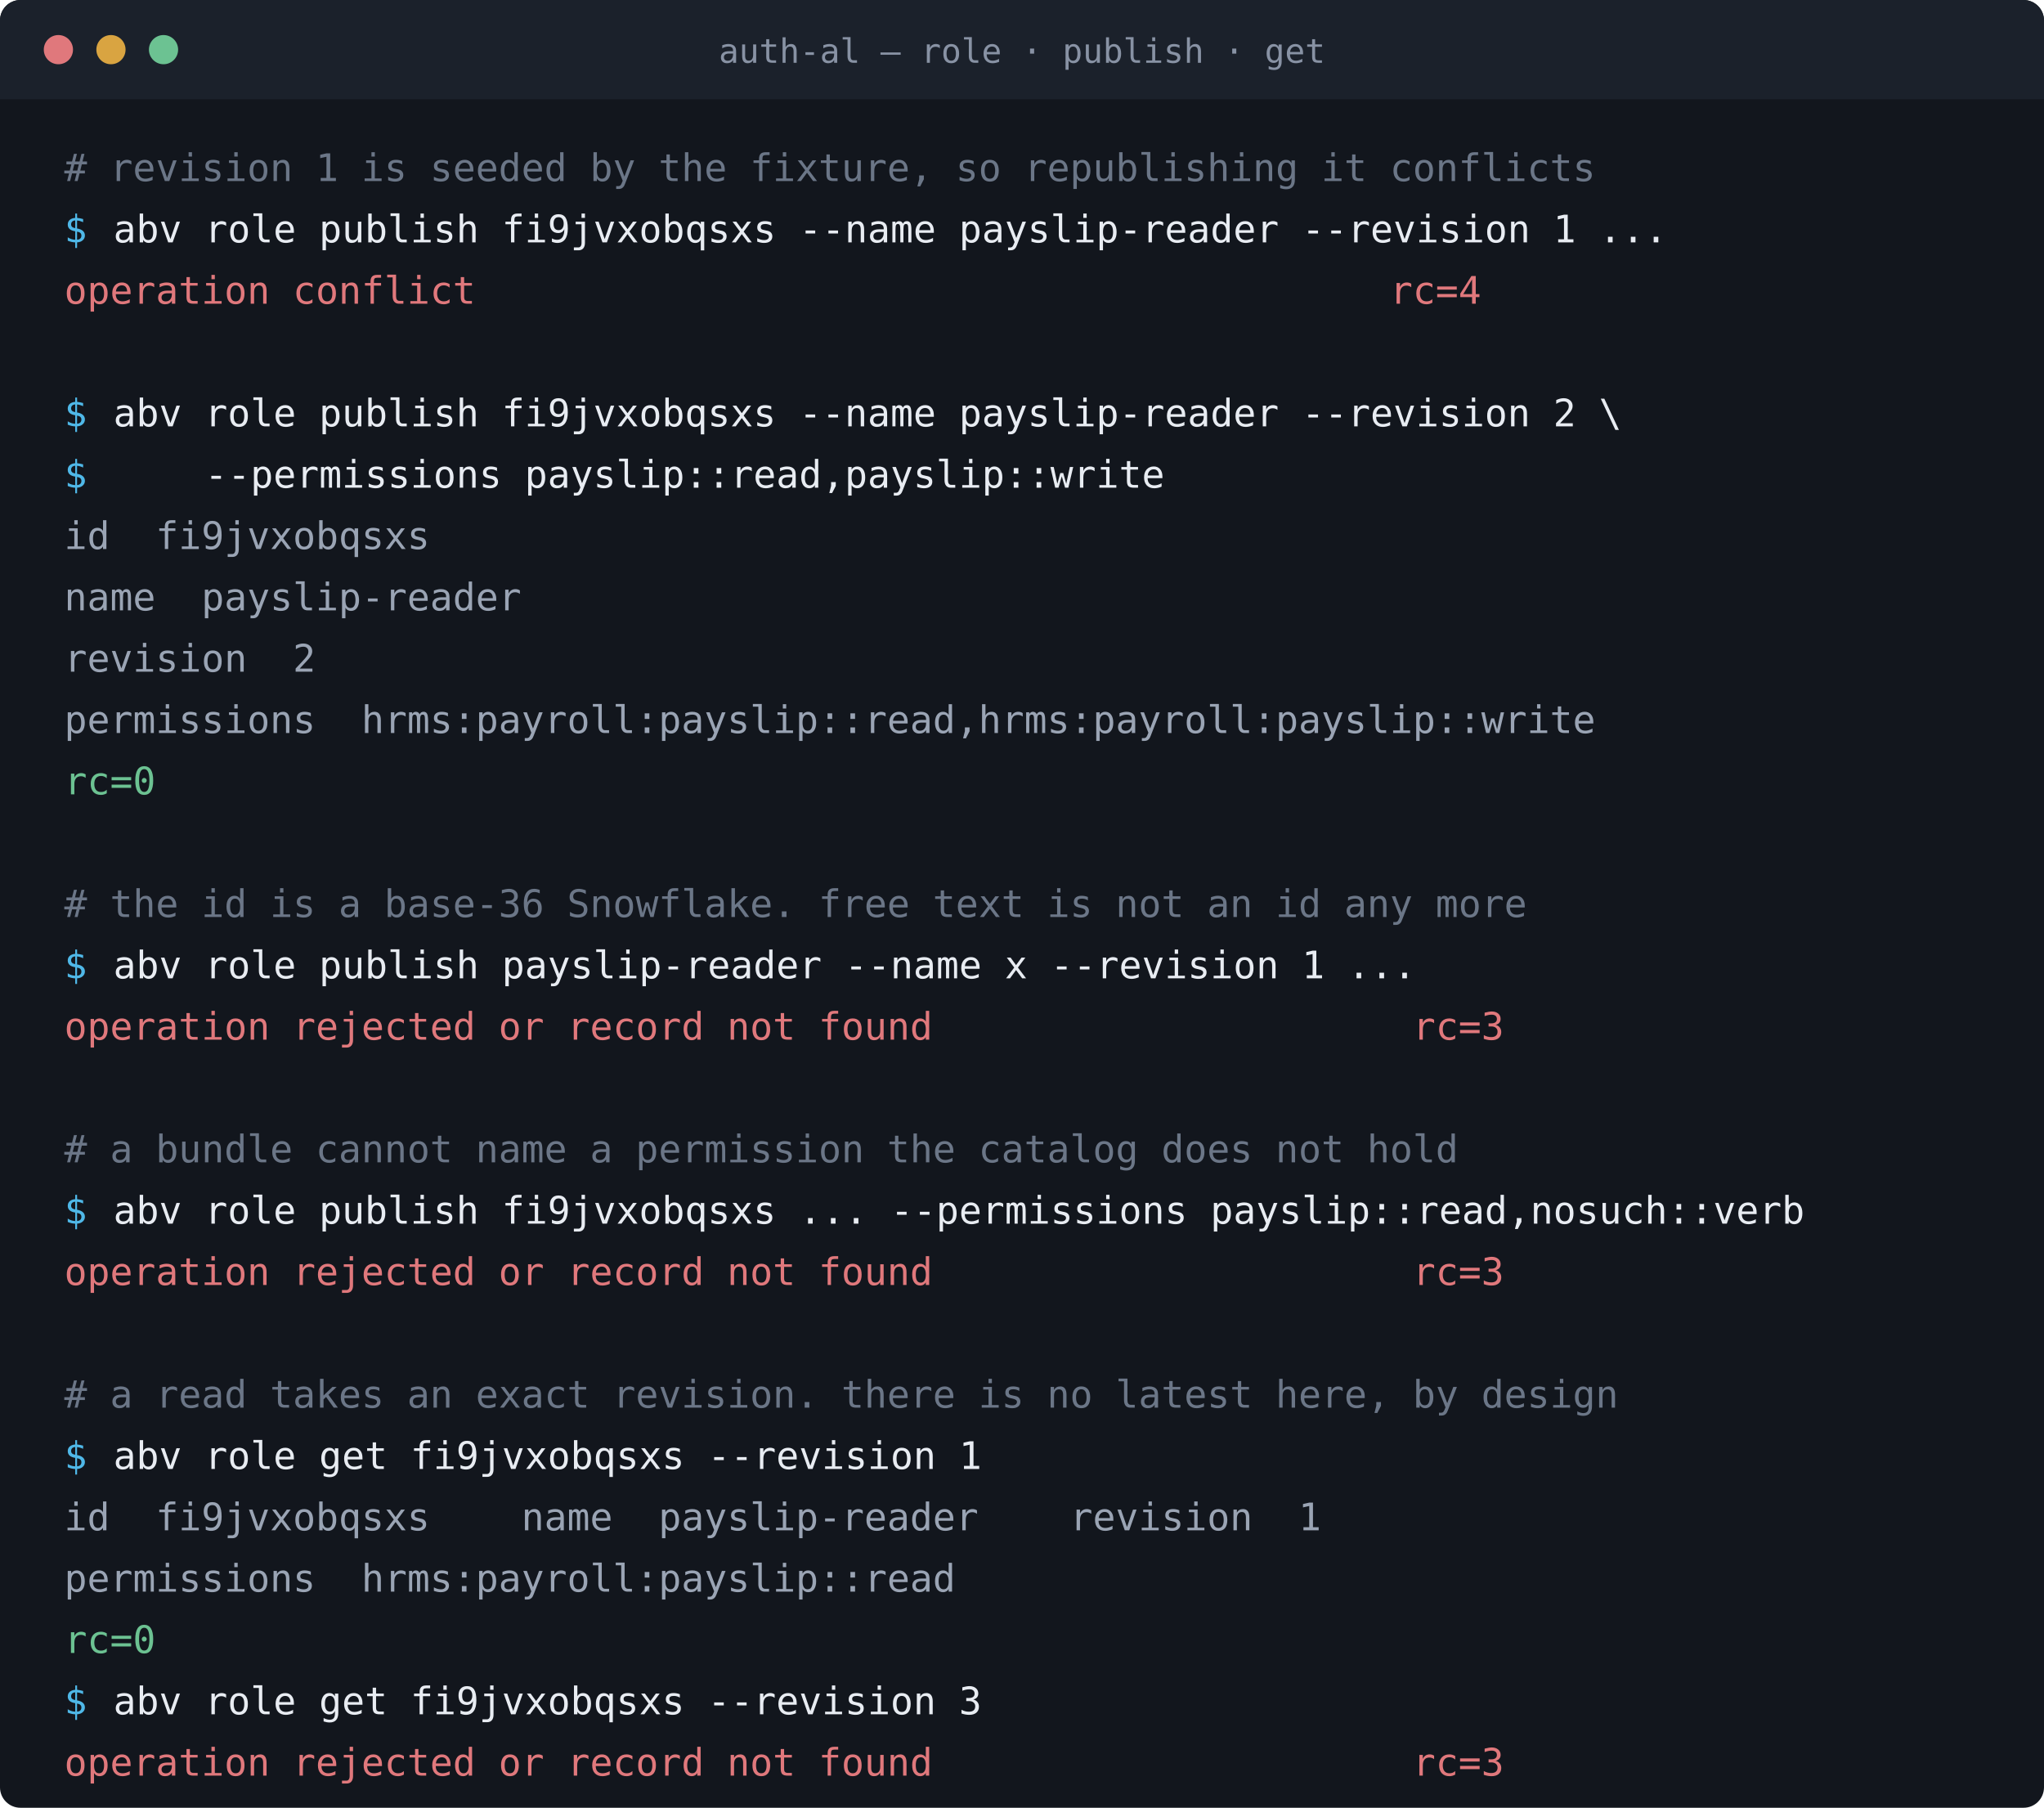
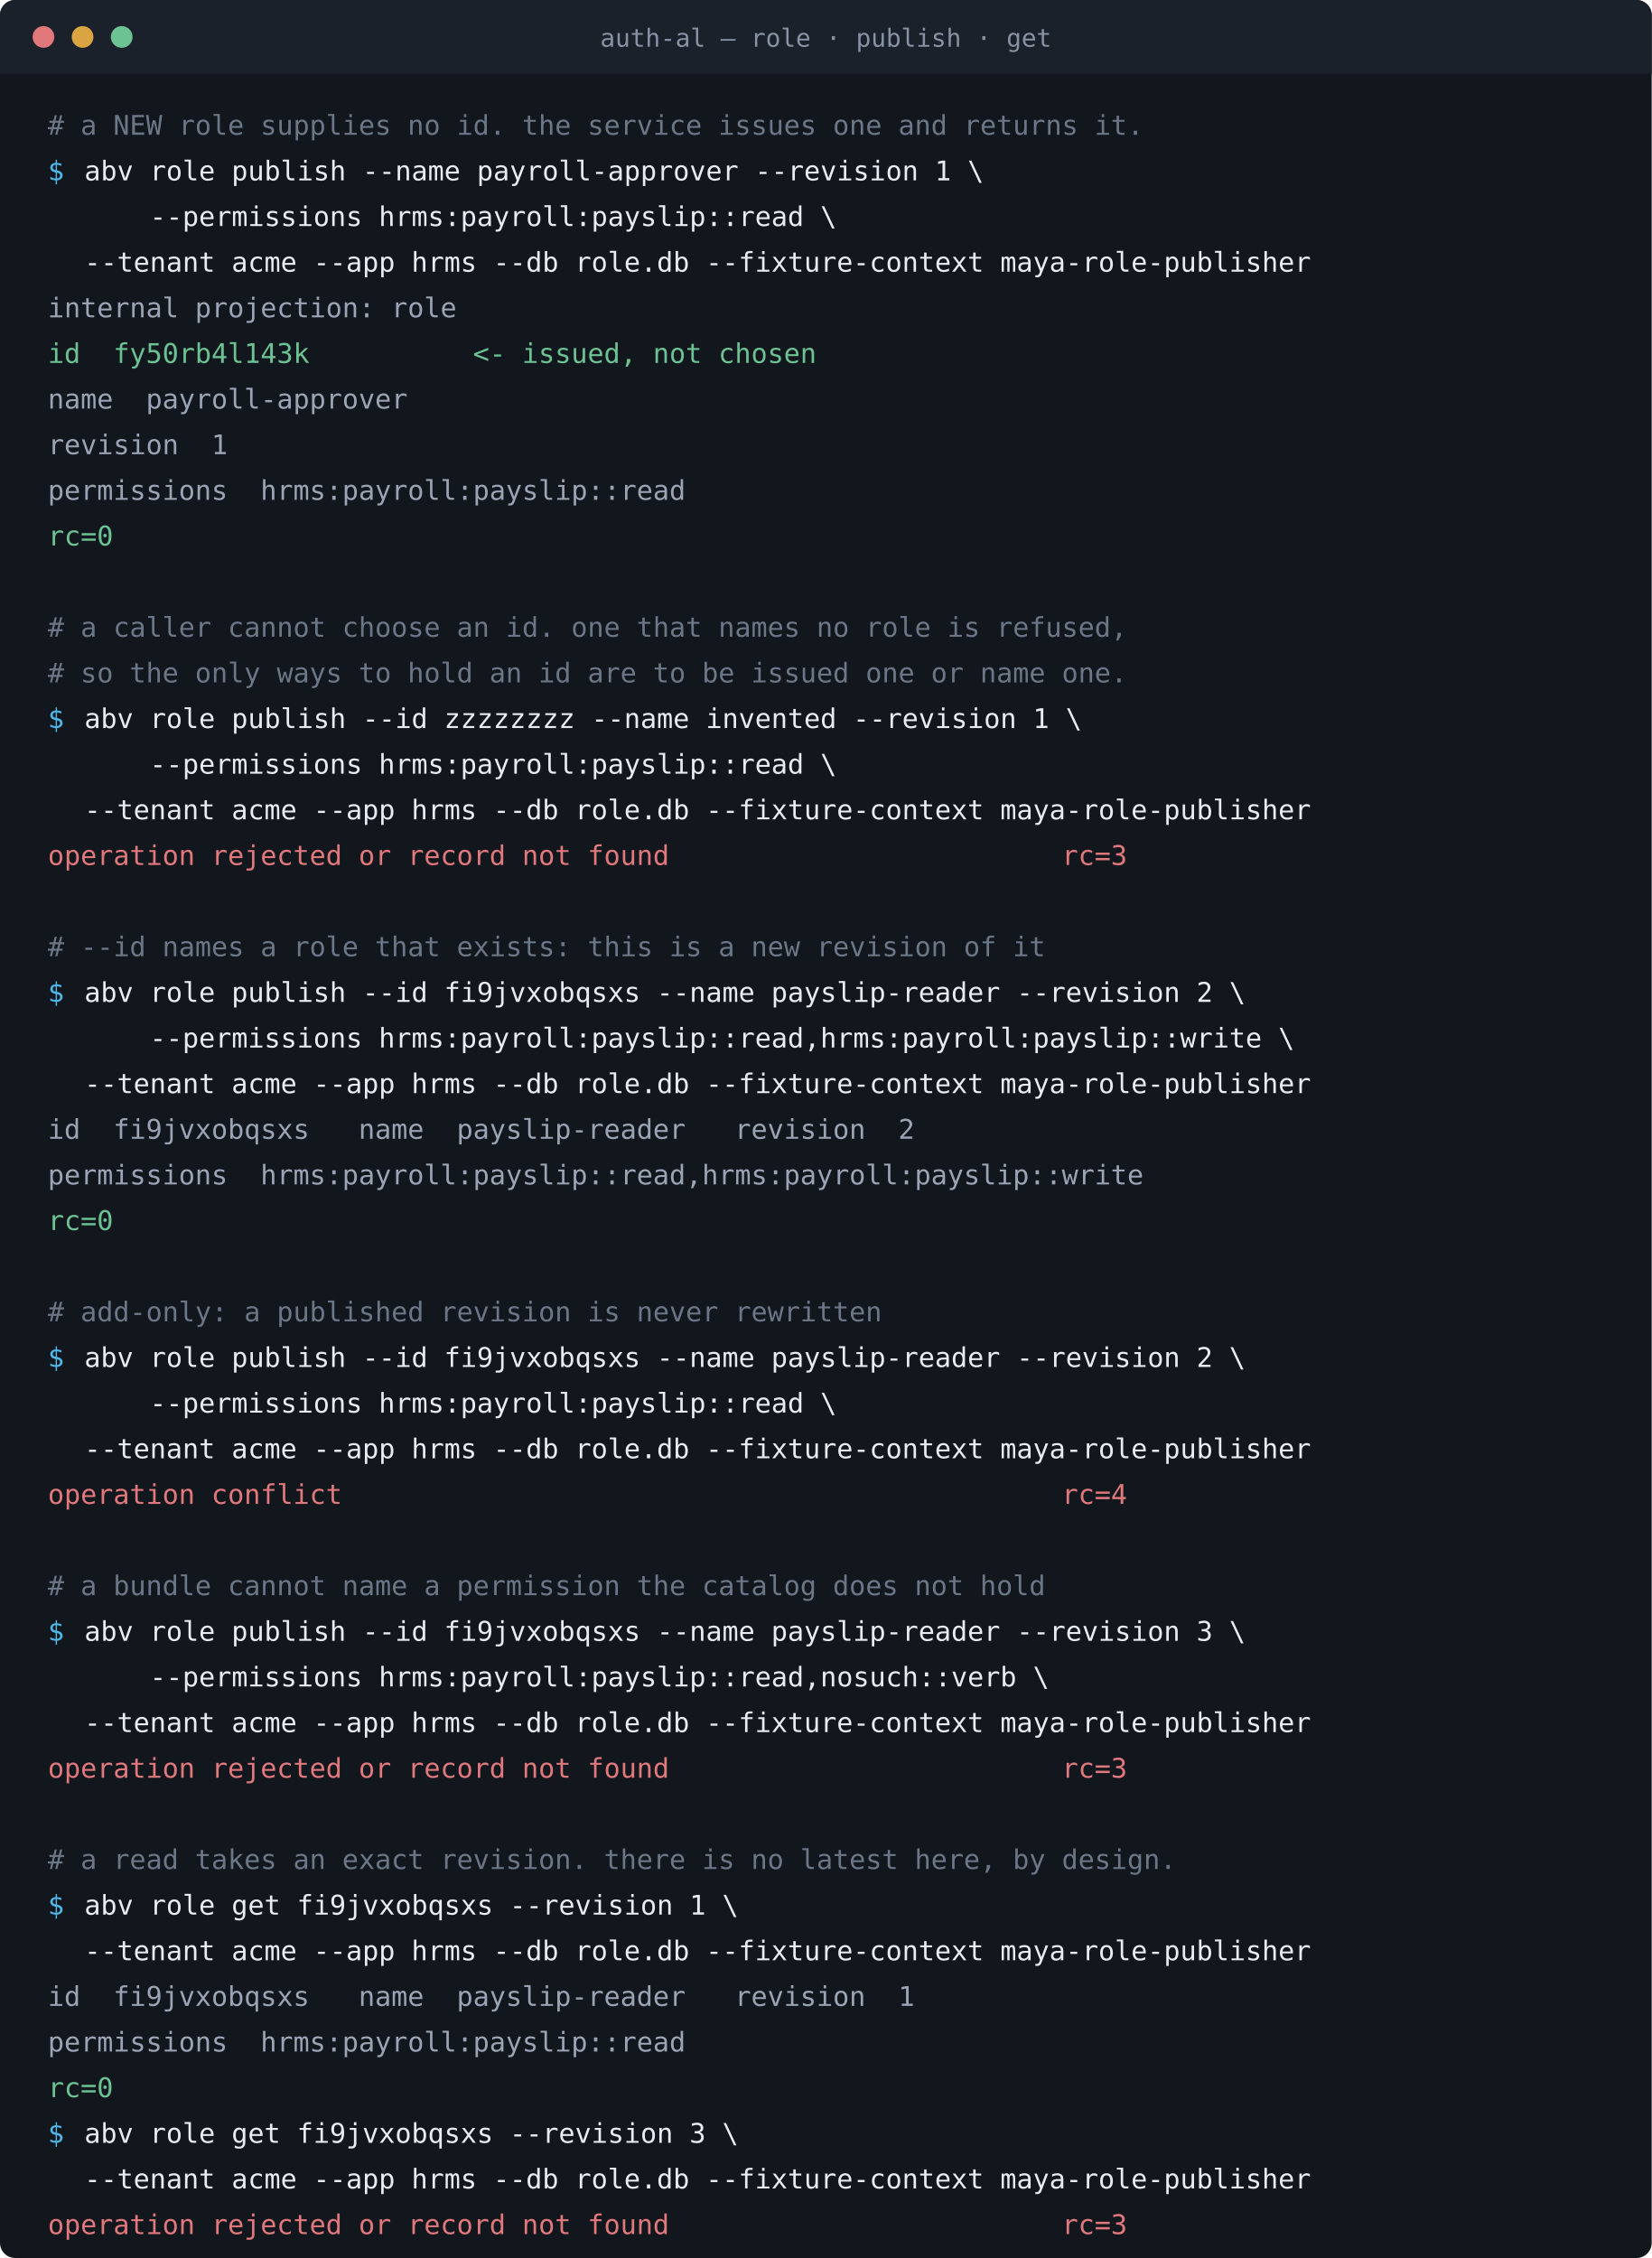
- <svg xmlns="http://www.w3.org/2000/svg" viewBox="0 0 700 619" width="700" height="619" font-family="ui-monospace, SFMono-Regular, Menlo, Consolas, monospace" font-size="13">
-   <rect width="700" height="619" rx="7" fill="#12161d" />
-   <path d="M0 7a7 7 0 0 1 7-7h686a7 7 0 0 1 7 7v27H0Z" fill="#1b212b" />
+ <svg xmlns="http://www.w3.org/2000/svg" viewBox="0 0 760 1039" width="760" height="1039" font-family="ui-monospace, SFMono-Regular, Menlo, Consolas, monospace" font-size="12.5">
+   <rect width="760" height="1039" rx="7" fill="#12161d" />
+   <path d="M0 7a7 7 0 0 1 7-7h746a7 7 0 0 1 7 7v27H0Z" fill="#1b212b" />
  <circle cx="20" cy="17" r="5" fill="#e0787c" />
  <circle cx="38" cy="17" r="5" fill="#d9a441" />
  <circle cx="56" cy="17" r="5" fill="#6cc292" />
-   <text x="350.0" y="21.5" text-anchor="middle" fill="#8892a4" font-size="11.5">auth-al — role · publish · get</text>
-   <text x="22" y="62" fill="#6b7687" xml:space="preserve"># revision 1 is seeded by the fixture, so republishing it conflicts</text>
+   <text x="380.0" y="21.5" text-anchor="middle" fill="#8892a4" font-size="11.5">auth-al — role · publish · get</text>
+   <text x="22" y="62" fill="#6b7687" xml:space="preserve"># a NEW role supplies no id. the service issues one and returns it.</text>
  <text x="22" y="83" fill="#4fb8e8">$</text>
-   <text x="38.8" y="83" fill="#e8ecf2" xml:space="preserve">abv role publish fi9jvxobqsxs --name payslip-reader --revision 1 ...</text>
-   <text x="22" y="104" fill="#e0787c" xml:space="preserve">operation conflict                                        rc=4</text>
-   <text x="22" y="125" fill="#6b7687" xml:space="preserve" />
-   <text x="22" y="146" fill="#4fb8e8">$</text>
-   <text x="38.8" y="146" fill="#e8ecf2" xml:space="preserve">abv role publish fi9jvxobqsxs --name payslip-reader --revision 2 \</text>
-   <text x="22" y="167" fill="#4fb8e8">$</text>
-   <text x="38.8" y="167" fill="#e8ecf2" xml:space="preserve">    --permissions payslip::read,payslip::write</text>
-   <text x="22" y="188" fill="#9aa4b4" xml:space="preserve">id  fi9jvxobqsxs</text>
-   <text x="22" y="209" fill="#9aa4b4" xml:space="preserve">name  payslip-reader</text>
-   <text x="22" y="230" fill="#9aa4b4" xml:space="preserve">revision  2</text>
-   <text x="22" y="251" fill="#9aa4b4" xml:space="preserve">permissions  hrms:payroll:payslip::read,hrms:payroll:payslip::write</text>
-   <text x="22" y="272" fill="#6cc292" xml:space="preserve">rc=0</text>
-   <text x="22" y="293" fill="#6b7687" xml:space="preserve" />
-   <text x="22" y="314" fill="#6b7687" xml:space="preserve"># the id is a base-36 Snowflake. free text is not an id any more</text>
+   <text x="38.8" y="83" fill="#e8ecf2" xml:space="preserve">abv role publish --name payroll-approver --revision 1 \</text>
+   <text x="38.8" y="104" fill="#e8ecf2" xml:space="preserve">    --permissions hrms:payroll:payslip::read \</text>
+   <text x="38.8" y="125" fill="#e8ecf2" xml:space="preserve">--tenant acme --app hrms --db role.db --fixture-context maya-role-publisher</text>
+   <text x="22" y="146" fill="#9aa4b4" xml:space="preserve">internal projection: role</text>
+   <text x="22" y="167" fill="#6cc292" xml:space="preserve">id  fy50rb4l143k          &lt;- issued, not chosen</text>
+   <text x="22" y="188" fill="#9aa4b4" xml:space="preserve">name  payroll-approver</text>
+   <text x="22" y="209" fill="#9aa4b4" xml:space="preserve">revision  1</text>
+   <text x="22" y="230" fill="#9aa4b4" xml:space="preserve">permissions  hrms:payroll:payslip::read</text>
+   <text x="22" y="251" fill="#6cc292" xml:space="preserve">rc=0</text>
+   <text x="22" y="272" fill="#6b7687" xml:space="preserve" />
+   <text x="22" y="293" fill="#6b7687" xml:space="preserve"># a caller cannot choose an id. one that names no role is refused,</text>
+   <text x="22" y="314" fill="#6b7687" xml:space="preserve"># so the only ways to hold an id are to be issued one or name one.</text>
  <text x="22" y="335" fill="#4fb8e8">$</text>
-   <text x="38.8" y="335" fill="#e8ecf2" xml:space="preserve">abv role publish payslip-reader --name x --revision 1 ...</text>
-   <text x="22" y="356" fill="#e0787c" xml:space="preserve">operation rejected or record not found                     rc=3</text>
-   <text x="22" y="377" fill="#6b7687" xml:space="preserve" />
-   <text x="22" y="398" fill="#6b7687" xml:space="preserve"># a bundle cannot name a permission the catalog does not hold</text>
-   <text x="22" y="419" fill="#4fb8e8">$</text>
-   <text x="38.8" y="419" fill="#e8ecf2" xml:space="preserve">abv role publish fi9jvxobqsxs ... --permissions payslip::read,nosuch::verb</text>
-   <text x="22" y="440" fill="#e0787c" xml:space="preserve">operation rejected or record not found                     rc=3</text>
-   <text x="22" y="461" fill="#6b7687" xml:space="preserve" />
-   <text x="22" y="482" fill="#6b7687" xml:space="preserve"># a read takes an exact revision. there is no latest here, by design</text>
-   <text x="22" y="503" fill="#4fb8e8">$</text>
-   <text x="38.8" y="503" fill="#e8ecf2" xml:space="preserve">abv role get fi9jvxobqsxs --revision 1</text>
-   <text x="22" y="524" fill="#9aa4b4" xml:space="preserve">id  fi9jvxobqsxs    name  payslip-reader    revision  1</text>
-   <text x="22" y="545" fill="#9aa4b4" xml:space="preserve">permissions  hrms:payroll:payslip::read</text>
+   <text x="38.8" y="335" fill="#e8ecf2" xml:space="preserve">abv role publish --id zzzzzzzz --name invented --revision 1 \</text>
+   <text x="38.8" y="356" fill="#e8ecf2" xml:space="preserve">    --permissions hrms:payroll:payslip::read \</text>
+   <text x="38.8" y="377" fill="#e8ecf2" xml:space="preserve">--tenant acme --app hrms --db role.db --fixture-context maya-role-publisher</text>
+   <text x="22" y="398" fill="#e0787c" xml:space="preserve">operation rejected or record not found                        rc=3</text>
+   <text x="22" y="419" fill="#6b7687" xml:space="preserve" />
+   <text x="22" y="440" fill="#6b7687" xml:space="preserve"># --id names a role that exists: this is a new revision of it</text>
+   <text x="22" y="461" fill="#4fb8e8">$</text>
+   <text x="38.8" y="461" fill="#e8ecf2" xml:space="preserve">abv role publish --id fi9jvxobqsxs --name payslip-reader --revision 2 \</text>
+   <text x="38.8" y="482" fill="#e8ecf2" xml:space="preserve">    --permissions hrms:payroll:payslip::read,hrms:payroll:payslip::write \</text>
+   <text x="38.8" y="503" fill="#e8ecf2" xml:space="preserve">--tenant acme --app hrms --db role.db --fixture-context maya-role-publisher</text>
+   <text x="22" y="524" fill="#9aa4b4" xml:space="preserve">id  fi9jvxobqsxs   name  payslip-reader   revision  2</text>
+   <text x="22" y="545" fill="#9aa4b4" xml:space="preserve">permissions  hrms:payroll:payslip::read,hrms:payroll:payslip::write</text>
  <text x="22" y="566" fill="#6cc292" xml:space="preserve">rc=0</text>
-   <text x="22" y="587" fill="#4fb8e8">$</text>
-   <text x="38.8" y="587" fill="#e8ecf2" xml:space="preserve">abv role get fi9jvxobqsxs --revision 3</text>
-   <text x="22" y="608" fill="#e0787c" xml:space="preserve">operation rejected or record not found                     rc=3</text>
+   <text x="22" y="587" fill="#6b7687" xml:space="preserve" />
+   <text x="22" y="608" fill="#6b7687" xml:space="preserve"># add-only: a published revision is never rewritten</text>
+   <text x="22" y="629" fill="#4fb8e8">$</text>
+   <text x="38.8" y="629" fill="#e8ecf2" xml:space="preserve">abv role publish --id fi9jvxobqsxs --name payslip-reader --revision 2 \</text>
+   <text x="38.8" y="650" fill="#e8ecf2" xml:space="preserve">    --permissions hrms:payroll:payslip::read \</text>
+   <text x="38.8" y="671" fill="#e8ecf2" xml:space="preserve">--tenant acme --app hrms --db role.db --fixture-context maya-role-publisher</text>
+   <text x="22" y="692" fill="#e0787c" xml:space="preserve">operation conflict                                            rc=4</text>
+   <text x="22" y="713" fill="#6b7687" xml:space="preserve" />
+   <text x="22" y="734" fill="#6b7687" xml:space="preserve"># a bundle cannot name a permission the catalog does not hold</text>
+   <text x="22" y="755" fill="#4fb8e8">$</text>
+   <text x="38.8" y="755" fill="#e8ecf2" xml:space="preserve">abv role publish --id fi9jvxobqsxs --name payslip-reader --revision 3 \</text>
+   <text x="38.8" y="776" fill="#e8ecf2" xml:space="preserve">    --permissions hrms:payroll:payslip::read,nosuch::verb \</text>
+   <text x="38.8" y="797" fill="#e8ecf2" xml:space="preserve">--tenant acme --app hrms --db role.db --fixture-context maya-role-publisher</text>
+   <text x="22" y="818" fill="#e0787c" xml:space="preserve">operation rejected or record not found                        rc=3</text>
+   <text x="22" y="839" fill="#6b7687" xml:space="preserve" />
+   <text x="22" y="860" fill="#6b7687" xml:space="preserve"># a read takes an exact revision. there is no latest here, by design.</text>
+   <text x="22" y="881" fill="#4fb8e8">$</text>
+   <text x="38.8" y="881" fill="#e8ecf2" xml:space="preserve">abv role get fi9jvxobqsxs --revision 1 \</text>
+   <text x="38.8" y="902" fill="#e8ecf2" xml:space="preserve">--tenant acme --app hrms --db role.db --fixture-context maya-role-publisher</text>
+   <text x="22" y="923" fill="#9aa4b4" xml:space="preserve">id  fi9jvxobqsxs   name  payslip-reader   revision  1</text>
+   <text x="22" y="944" fill="#9aa4b4" xml:space="preserve">permissions  hrms:payroll:payslip::read</text>
+   <text x="22" y="965" fill="#6cc292" xml:space="preserve">rc=0</text>
+   <text x="22" y="986" fill="#4fb8e8">$</text>
+   <text x="38.8" y="986" fill="#e8ecf2" xml:space="preserve">abv role get fi9jvxobqsxs --revision 3 \</text>
+   <text x="38.8" y="1007" fill="#e8ecf2" xml:space="preserve">--tenant acme --app hrms --db role.db --fixture-context maya-role-publisher</text>
+   <text x="22" y="1028" fill="#e0787c" xml:space="preserve">operation rejected or record not found                        rc=3</text>
</svg>
